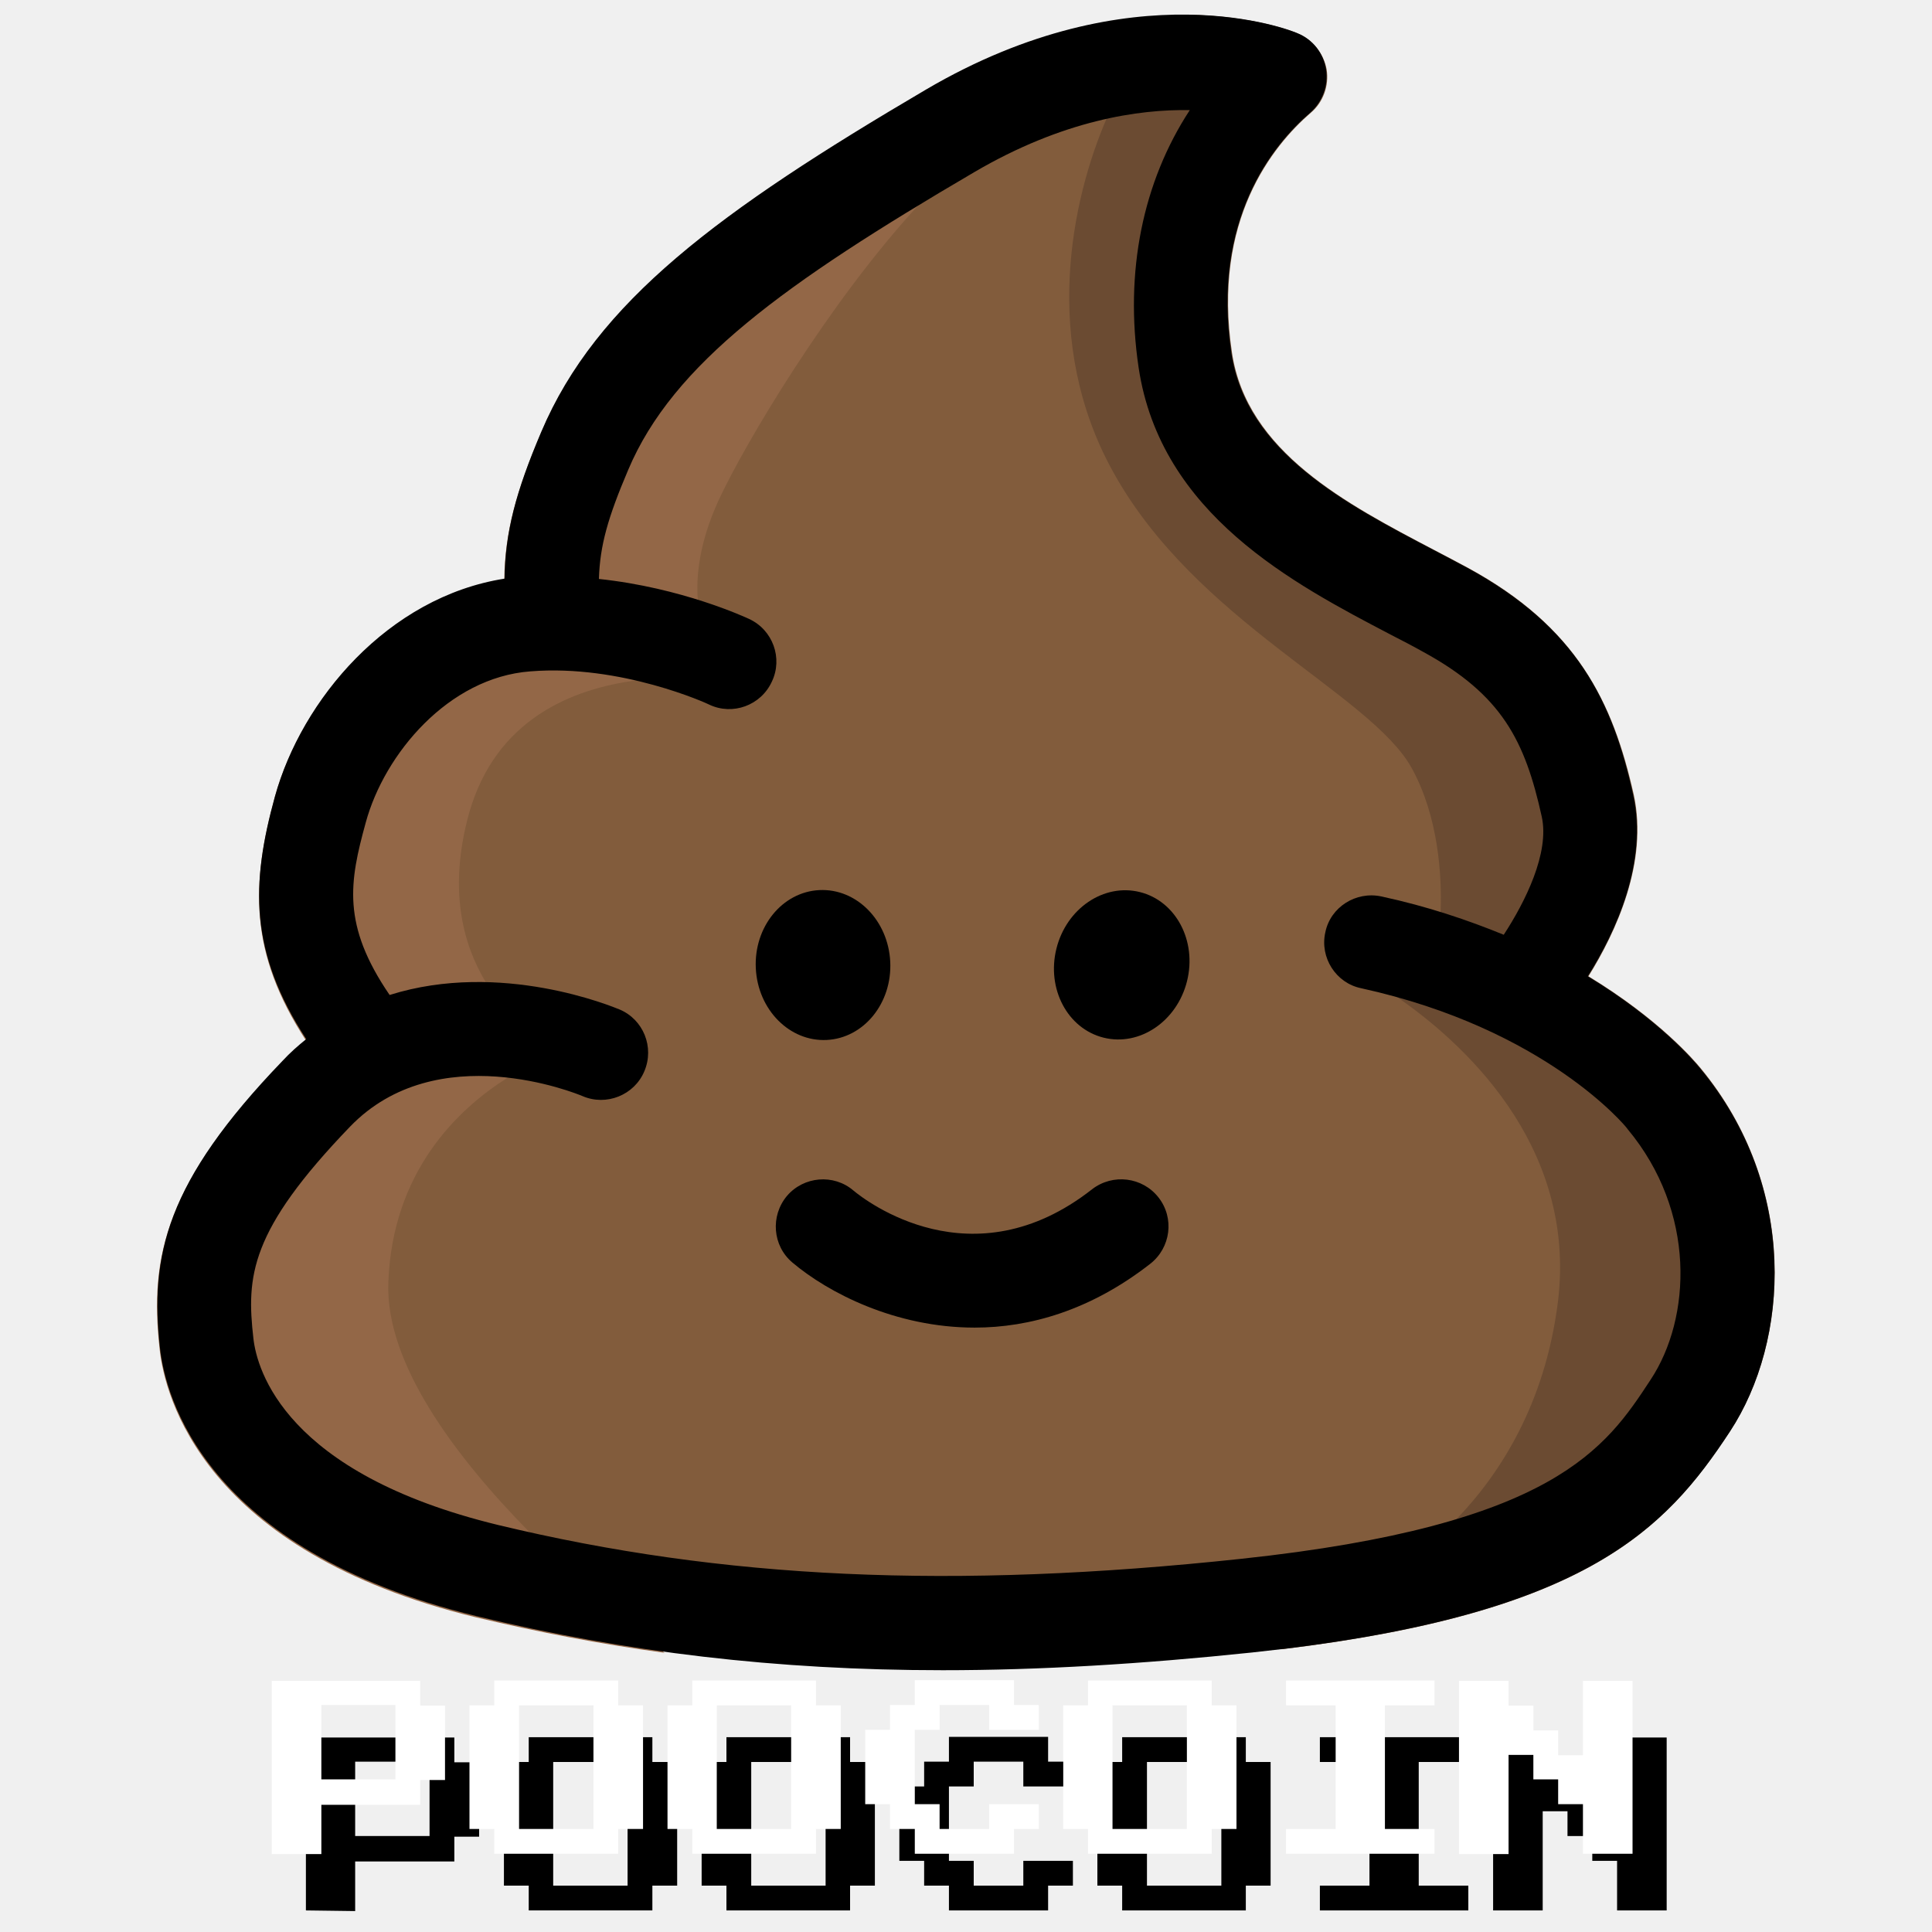
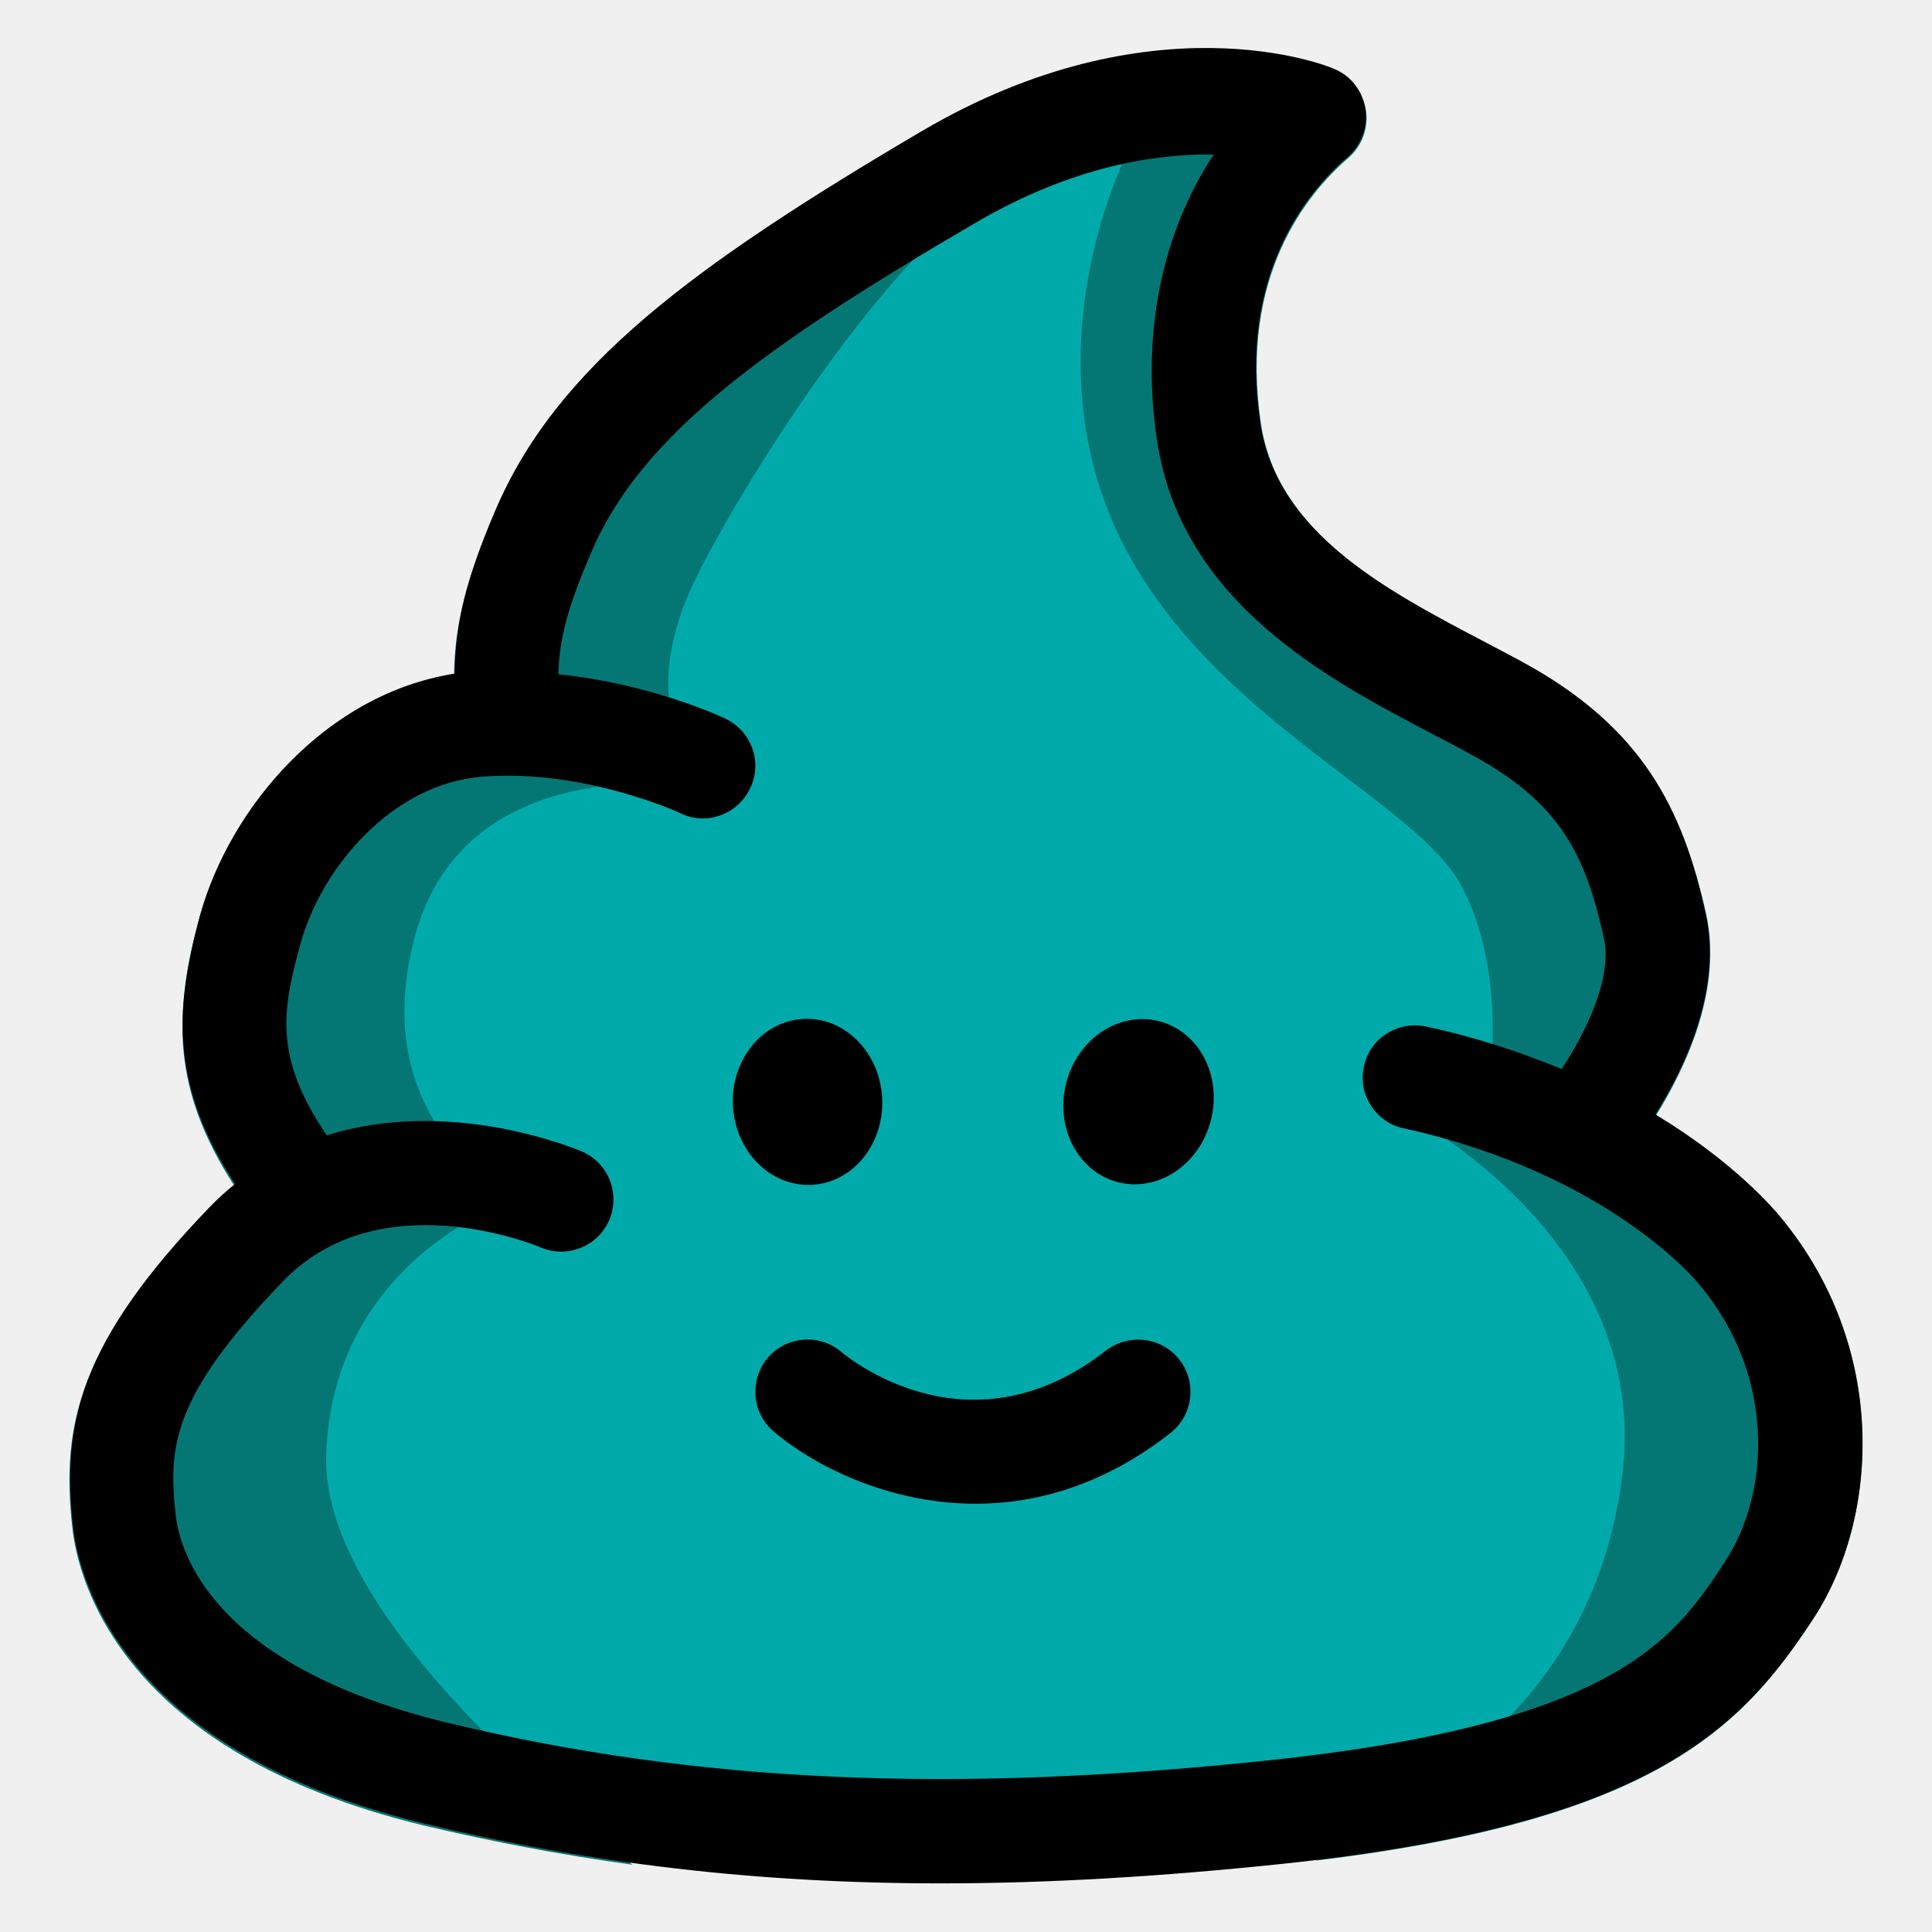
<svg xmlns="http://www.w3.org/2000/svg" version="1.1" id="Capa_1" x="0px" y="0px" viewBox="0 0 600 600" style="enable-background:new 0 0 600 600;" xml:space="preserve">
  <style type="text/css">
- 	.st0{enable-background:new    ;}
- 	.st1{fill:#FFFFFF;}
- 	.st2{fill:#825C3C;}
- 	.st3{fill:#936747;}
- 	.st4{fill:#6B4B32;}
+ 	.st0{fill:#00AAAA;}
+ 	.st1{fill:#047774;}
</style>
  <g>
-     <g class="st0">
-       <path d="M95,593.3v-53.7h46.1v7.7h7.7v23.1h-7.7v7.7h-30.8v15.4L95,593.3L95,593.3z M110.3,570.2h23.1v-23.1h-23.1V570.2z" />
-       <path d="M164.2,593.3v-7.7h-7.7v-38.4h7.7v-7.7h38.4v7.7h7.7v38.4h-7.7v7.7H164.2z M171.8,585.6h23.1v-38.4h-23.1    C171.8,547.1,171.8,585.6,171.8,585.6z" />
-       <path d="M225.6,593.3v-7.7h-7.7v-38.4h7.7v-7.7H264v7.7h7.7v38.4H264v7.7H225.6z M233.3,585.6h23.1v-38.4h-23.1V585.6z" />
-       <path d="M294.7,593.3v-7.7H287v-7.7h-7.7v-23.1h7.7v-7.7h7.7v-7.7h30.8v7.7h7.7v7.7h-15.4v-7.7h-15.4v7.7h-7.7v23.1h7.7v7.7h15.4    v-7.7h15.4v7.7h-7.7v7.7H294.7z" />
-       <path d="M348.5,593.3v-7.7h-7.7v-38.4h7.7v-7.7h38.4v7.7h7.7v38.4h-7.7v7.7H348.5z M356.2,585.6h23.1v-38.4h-23.1V585.6z" />
-       <path d="M409.9,593.3v-7.7h15.4v-38.4h-15.4v-7.7H456v7.7h-15.4v38.4H456v7.7H409.9z" />
-       <path d="M463.7,593.3v-53.7h15.4v7.7h7.7v7.7h7.7v7.7h7.7v-23.1h15.4v53.7h-15.4v-15.4h-7.7v-7.7h-7.7v-7.7h-7.7v30.8H463.7z" />
-     </g>
-     <g class="st0">
-       <path class="st1" d="M84.4,575.7V522h46.1v7.7h7.7v23.1h-7.7v7.7H99.8v15.3H84.4z M99.8,552.6h23v-23.1h-23V552.6z" />
-       <path class="st1" d="M153.5,575.7V568h-7.7v-38.4h7.7v-7.7H192v7.7h7.7V568H192v7.7H153.5z M161.2,568h23.1v-38.4h-23.1V568z" />
-       <path class="st1" d="M215,575.7V568h-7.7v-38.4h7.7v-7.7h38.4v7.7h7.7V568h-7.7v7.7H215z M222.6,568h23.1v-38.4h-23.1V568z" />
-       <path class="st1" d="M284.1,575.7V568h-7.7v-7.7h-7.7v-23.1h7.7v-7.7h7.7v-7.7h30.8v7.7h7.7v7.7h-15.4v-7.7h-15.4v7.7h-7.7v23.1    h7.7v7.7h15.4v-7.7h15.4v7.7h-7.7v7.7H284.1z" />
-       <path class="st1" d="M337.9,575.7V568h-7.7v-38.4h7.7v-7.7h38.4v7.7h7.7V568h-7.7v7.7H337.9z M345.5,568h23.1v-38.4h-23.1V568z" />
-       <path class="st1" d="M399.4,575.7V568h15.4v-38.4h-15.4v-7.7h46.1v7.7h-15.4V568h15.4v7.7H399.4z" />
-       <path class="st1" d="M453.1,575.7V522h15.4v7.7h7.7v7.7h7.7v7.7h7.7V522h15.4v53.7h-15.4v-15.4h-7.7v-7.7h-7.7V545h-7.7v30.8    H453.1z" />
-     </g>
    <g>
      <g>
-         <polygon class="st2" points="293.6,499.4 207.7,493 136.7,479.5 74.4,435.3 66.8,384.8 102.6,343.1 122.6,326.8 107.2,300.1      102.6,254 127.7,213.6 154.6,199.5 171.4,168.8 210.3,109.8 278.9,56.6 335.3,28.4 380.3,20 365.4,64.3 366,130.9 414.1,181.6      466.6,212.9 485.2,235.4 482,319.3 514.7,352.6 528.8,380.8 528.8,426.4 490.4,461.6 442.9,485.3 324.3,499.4    " />
+         <polygon class="st0" points="293,563.6 197.7,556.5 119,541.5 50,492.5 41.5,436.6 81.2,390.3 103.4,372.3 86.3,342.7      81.2,291.6 109,246.8 138.9,231.1 157.5,197.1 200.6,131.7 276.7,72.7 339.2,41.5 389.1,32.2 372.6,81.3 373.2,155.1      426.5,211.3 484.7,246 505.4,270.9 501.8,363.9 538.1,400.9 553.7,432.1 553.7,482.7 511.1,521.7 458.5,548 327,563.6    " />
      </g>
      <g>
-         <path class="st3" d="M319.9,36.1c-10.9,4.7-22.8,14.7-34.2,27.1c-28.3,30.5-54.7,75.2-62.5,92.1c-6.3,13.7-7,24.3-6.5,30.8     c0.4,4.7,1.4,7.4,1.4,7.4l8.4,18.2c0,0-13-2.4-28.9-0.4c-19.7,2.6-43.7,11.9-52,41.5c-6.4,23.4-1.9,40.4,5.3,52.3     c9.2,15.2,22.6,21.8,22.6,21.8s-7.1,2.3-16.2,8c-15.1,9.6-35.5,28.9-36.7,63.5c-0.9,24.8,20.3,53.5,44,77.6     c14.6,14.9,30,27.9,41.8,37.3c-19.8-2.7-39.1-6.4-58.5-11c-84.9-20.6-96.7-68.8-98.3-83.1c-3.3-29.1,1.9-51.9,38-89.3     c2.5-2.6,4.8-4.7,7.4-6.8c-17.6-27.1-17.1-48.2-9.7-75.4c8.3-30.1,35.1-61.9,71.3-67.6c0.2-14.6,3.5-27,11.4-45.6     C185.3,93.9,223.3,65.8,287.6,28c11.1-6.5,21.8-11.3,31.8-14.9C331.4,19.4,339,27.8,319.9,36.1z" />
+         <path class="st1" d="M322.1,50c-12.1,5.2-25.3,16.3-37.9,30c-31.4,33.8-60.6,83.4-69.3,102.1c-7,15.2-7.8,26.9-7.2,34.1     c0.4,5.2,1.6,8.2,1.6,8.2l9.3,20.2c0,0-14.4-2.7-32-0.4c-21.8,2.9-48.4,13.2-57.6,46c-7.1,25.9-2.1,44.8,5.9,58     c10.2,16.9,25.1,24.2,25.1,24.2s-7.9,2.5-18,8.9c-16.7,10.6-39.4,32-40.7,70.4c-1,27.5,22.5,59.3,48.8,86     c16.2,16.5,33.3,30.9,46.3,41.4c-21.9-3-43.3-7.1-64.9-12.2c-94.1-22.8-107.2-76.3-109-92.1c-3.7-32.3,2.1-57.5,42.1-99     c2.8-2.9,5.3-5.2,8.2-7.5c-19.5-30-19-53.4-10.8-83.6c9.2-33.4,38.9-68.6,79-74.9c0.2-16.2,3.9-29.9,12.6-50.6     c19.2-45,61.3-76.2,132.6-118.1c12.3-7.2,24.2-12.5,35.3-16.5C334.9,31.5,343.3,40.8,322.1,50z" />
      </g>
      <g>
-         <path class="st4" d="M537.2,444.6c-19.8,30.2-44.2,56.1-139.2,67.6l24.5-18.5c0,0,14.7-6.2,29.8-21.9     c13.6-14.1,27.5-35.8,31.5-67.3c6.2-49.5-30.7-81.6-50-94.9c-6.7-4.5-11.3-6.9-11.3-6.9l24.2-10.3c0,0,0.6-3.6,0.7-9.4     c0.4-10.8-0.6-29.3-9-44.5c-12.8-23.1-67.2-45.4-92.9-92.3c-22-40-12.9-83.9-1.7-109.7c1.9-4.3,3.7-8.1,5.6-11.3     c4.2-7.7,11.9-14.7,20.2-20.6C389.6,5,402,9.9,403,10.4c4.7,2,8.1,6.2,9,11.2c0.8,5-1.1,10.2-4.9,13.4     c-11.8,10.2-30.7,33.4-24.5,74.5c4.6,30.9,35.6,47,62.8,61.3c3.6,1.9,7.1,3.7,10.4,5.5c33.9,18.4,45.1,41.6,51.6,70.6     c4.5,20.8-5.5,42.5-14.1,56.3c22.1,13.4,33.1,26.4,34.9,28.6C558.6,368.7,555.8,416.4,537.2,444.6z" />
+         <path class="st1" d="M563,502.9c-21.9,33.5-49,62.2-154.3,74.9l27.2-20.5c0,0,16.3-6.9,33-24.3c15.1-15.6,30.5-39.7,34.9-74.6     c6.9-54.9-34-90.5-55.4-105.2c-7.4-5-12.5-7.6-12.5-7.6l26.8-11.4c0,0,0.7-4,0.8-10.4c0.4-12-0.7-32.5-10-49.3     c-14.2-25.6-74.5-50.3-103-102.3c-24.4-44.3-14.3-93-1.9-121.6c2.1-4.8,4.1-9,6.2-12.5c4.7-8.5,13.2-16.3,22.4-22.8     c22.2,0.4,35.9,5.9,37,6.4c5.2,2.2,9,6.9,10,12.4c0.9,5.5-1.2,11.3-5.4,14.9c-13.1,11.3-34,37-27.2,82.6     c5.1,34.3,39.5,52.1,69.6,68c4,2.1,7.9,4.1,11.5,6.1c37.6,20.4,50,46.1,57.2,78.3c5,23.1-6.1,47.1-15.6,62.4     c24.5,14.9,36.7,29.3,38.7,31.7C586.7,418.7,583.6,471.6,563,502.9z" />
      </g>
      <g>
-         <ellipse transform="matrix(0.9988 -4.874956e-02 4.874956e-02 0.9988 -14.3059 12.8184)" cx="255.6" cy="299.7" rx="20.9" ry="23.3" />
+         <ellipse transform="matrix(0.9988 -4.875064e-02 4.875064e-02 0.9988 -16.3851 12.6348)" cx="250.8" cy="342.2" rx="23.2" ry="25.8" />
      </g>
      <g>
-         <ellipse transform="matrix(0.2422 -0.9702 0.9702 0.2422 -26.6903 565.1016)" cx="348.4" cy="299.6" rx="23.3" ry="20.9" />
+         <ellipse transform="matrix(0.2422 -0.9702 0.9702 0.2422 -63.9654 602.3403)" cx="353.6" cy="342.1" rx="25.8" ry="23.2" />
      </g>
      <g>
-         <path d="M302.7,412.3c-24.7,0-45.6-10.9-56.6-20.2c-6.2-5.2-6.9-14.5-1.7-20.7c5.2-6.1,14.5-6.9,20.6-1.7     c3.7,3.1,36.9,28.9,74.2-0.4c6.4-4.9,15.6-3.8,20.6,2.6c5,6.4,3.8,15.6-2.6,20.6C338.6,407,319.7,412.3,302.7,412.3z" />
+         <path d="M303,467c-27.4,0-50.6-12.1-62.7-22.4c-6.9-5.8-7.6-16.1-1.9-22.9c5.8-6.8,16.1-7.6,22.8-1.9c4.1,3.4,40.9,32,82.3-0.4     c7.1-5.4,17.3-4.2,22.8,2.9c5.5,7.1,4.2,17.3-2.9,22.8C342.8,461.2,321.9,467,303,467z" />
      </g>
      <g>
-         <path d="M528,331.8c-1.8-2.2-12.8-15.2-34.9-28.6c8.7-13.8,18.7-35.5,14.1-56.3c-6.4-29.1-17.5-52.1-51.6-70.6     c-3.3-1.8-6.8-3.6-10.4-5.5c-27.3-14.3-58.3-30.5-62.8-61.3c-6.1-41.1,12.7-64.4,24.5-74.5c3.8-3.4,5.7-8.4,4.9-13.5     c-0.8-5-4.1-9.3-8.9-11.2C401,9.4,352-10,287.6,27.8c-64.3,37.8-102.4,65.9-119.5,106.3c-7.9,18.6-11.2,31.1-11.4,45.6     c-36.2,5.7-63,37.6-71.3,67.6c-7.5,27.1-8,48.3,9.7,75.4c-2.6,2.1-5,4.2-7.4,6.8c-36.1,37.5-41.2,60.3-38,89.3     c1.6,14.3,13.4,62.5,98.3,83.1c46.3,11.2,93.1,16.8,144.8,16.8c30,0,61.7-1.9,96-5.5c102.7-10.9,128.1-37.6,148.5-68.7     C555.7,416.4,558.6,368.6,528,331.8z M512.6,428.5c-13.9,21.2-29.8,45.2-127.1,55.6c-89.8,9.6-161,6.3-230.8-10.5     c-66.3-16.1-74.9-48.3-76-57.9c-2.2-19.3-1.2-33.4,30-65.8c27-28,70.3-10.3,72.2-9.5c7.4,3.2,16.1-0.3,19.2-7.7     c3.2-7.5-0.3-16.1-7.7-19.2c-2-0.8-36.8-15.4-71.4-4.5c-14.9-21.8-12.5-35.1-7.4-53.6c5.8-21.3,25.7-45,51.1-46.9     c28.2-2.3,55.2,10.1,55.5,10.3c7.3,3.5,16.1,0.3,19.5-7.1c3.5-7.3,0.3-16.1-7.1-19.5c-1.1-0.5-20.9-9.7-46.6-12.4     c0.3-10.4,2.8-19.1,9.1-33.9c13.9-32.9,48.5-57.9,107.4-92.4c27.6-16.2,51.2-19.6,67-19.3c-14.6,22.3-20.3,50.2-15.9,79.9     c6.8,45.6,48.1,67.2,78.3,83c3.5,1.8,6.8,3.5,10,5.3c24.6,13.4,31.7,27.7,36.9,51.2c2.5,11.3-5.2,26.6-11.8,36.7     c-11-4.5-23.6-8.8-38-11.9c-7.9-1.7-15.8,3.3-17.4,11.1c-1.8,7.9,3.3,15.8,11.1,17.4c57.5,12.6,82.4,43.2,82.5,43.4     c0.1,0.1,0.2,0.3,0.3,0.4C526.8,376.3,525.3,409.3,512.6,428.5z" />
+         <path d="M552.8,377.8c-2-2.4-14.2-16.9-38.7-31.7c9.6-15.3,20.7-39.4,15.6-62.4c-7.1-32.3-19.4-57.8-57.2-78.3     c-3.7-2-7.5-4-11.5-6.1c-30.3-15.9-64.6-33.8-69.6-68c-6.8-45.6,14.1-71.4,27.2-82.6c4.2-3.8,6.3-9.3,5.4-15     c-0.9-5.5-4.5-10.3-9.9-12.4c-2.1-1-56.4-22.5-127.8,19.4C215,82.7,172.8,113.9,153.8,158.6c-8.8,20.6-12.4,34.5-12.6,50.6     c-40.1,6.3-69.8,41.7-79,74.9c-8.3,30-8.9,53.5,10.8,83.6c-2.9,2.3-5.5,4.7-8.2,7.5c-40,41.6-45.7,66.8-42.1,99     c1.8,15.9,14.9,69.3,109,92.1c51.3,12.4,103.2,18.6,160.5,18.6c33.3,0,68.4-2.1,106.4-6.1c113.9-12.1,142-41.7,164.6-76.2     C583.5,471.6,586.7,418.6,552.8,377.8z M535.7,485c-15.4,23.5-33,50.1-140.9,61.6c-99.6,10.6-178.5,7-255.9-11.6     c-73.5-17.8-83-53.5-84.3-64.2c-2.4-21.4-1.3-37,33.3-72.9c29.9-31,77.9-11.4,80-10.5c8.2,3.5,17.8-0.3,21.3-8.5     c3.5-8.3-0.3-17.8-8.5-21.3c-2.2-0.9-40.8-17.1-79.2-5c-16.5-24.2-13.9-38.9-8.2-59.4c6.4-23.6,28.5-49.9,56.6-52     c31.3-2.5,61.2,11.2,61.5,11.4c8.1,3.9,17.8,0.3,21.6-7.9c3.9-8.1,0.3-17.8-7.9-21.6c-1.2-0.6-23.2-10.8-51.7-13.7     c0.3-11.5,3.1-21.2,10.1-37.6c15.4-36.5,53.8-64.2,119.1-102.4c30.6-18,56.8-21.7,74.3-21.4c-16.2,24.7-22.5,55.7-17.6,88.6     c7.5,50.6,53.3,74.5,86.8,92c3.9,2,7.5,3.9,11.1,5.9c27.3,14.9,35.1,30.7,40.9,56.8c2.8,12.5-5.8,29.5-13.1,40.7     c-12.2-5-26.2-9.8-42.1-13.2c-8.8-1.9-17.5,3.7-19.3,12.3c-2,8.8,3.7,17.5,12.3,19.3c63.7,14,91.3,47.9,91.5,48.1     c0.1,0.1,0.2,0.3,0.3,0.4C551.5,427.1,549.8,463.7,535.7,485z" />
      </g>
    </g>
  </g>
</svg>
